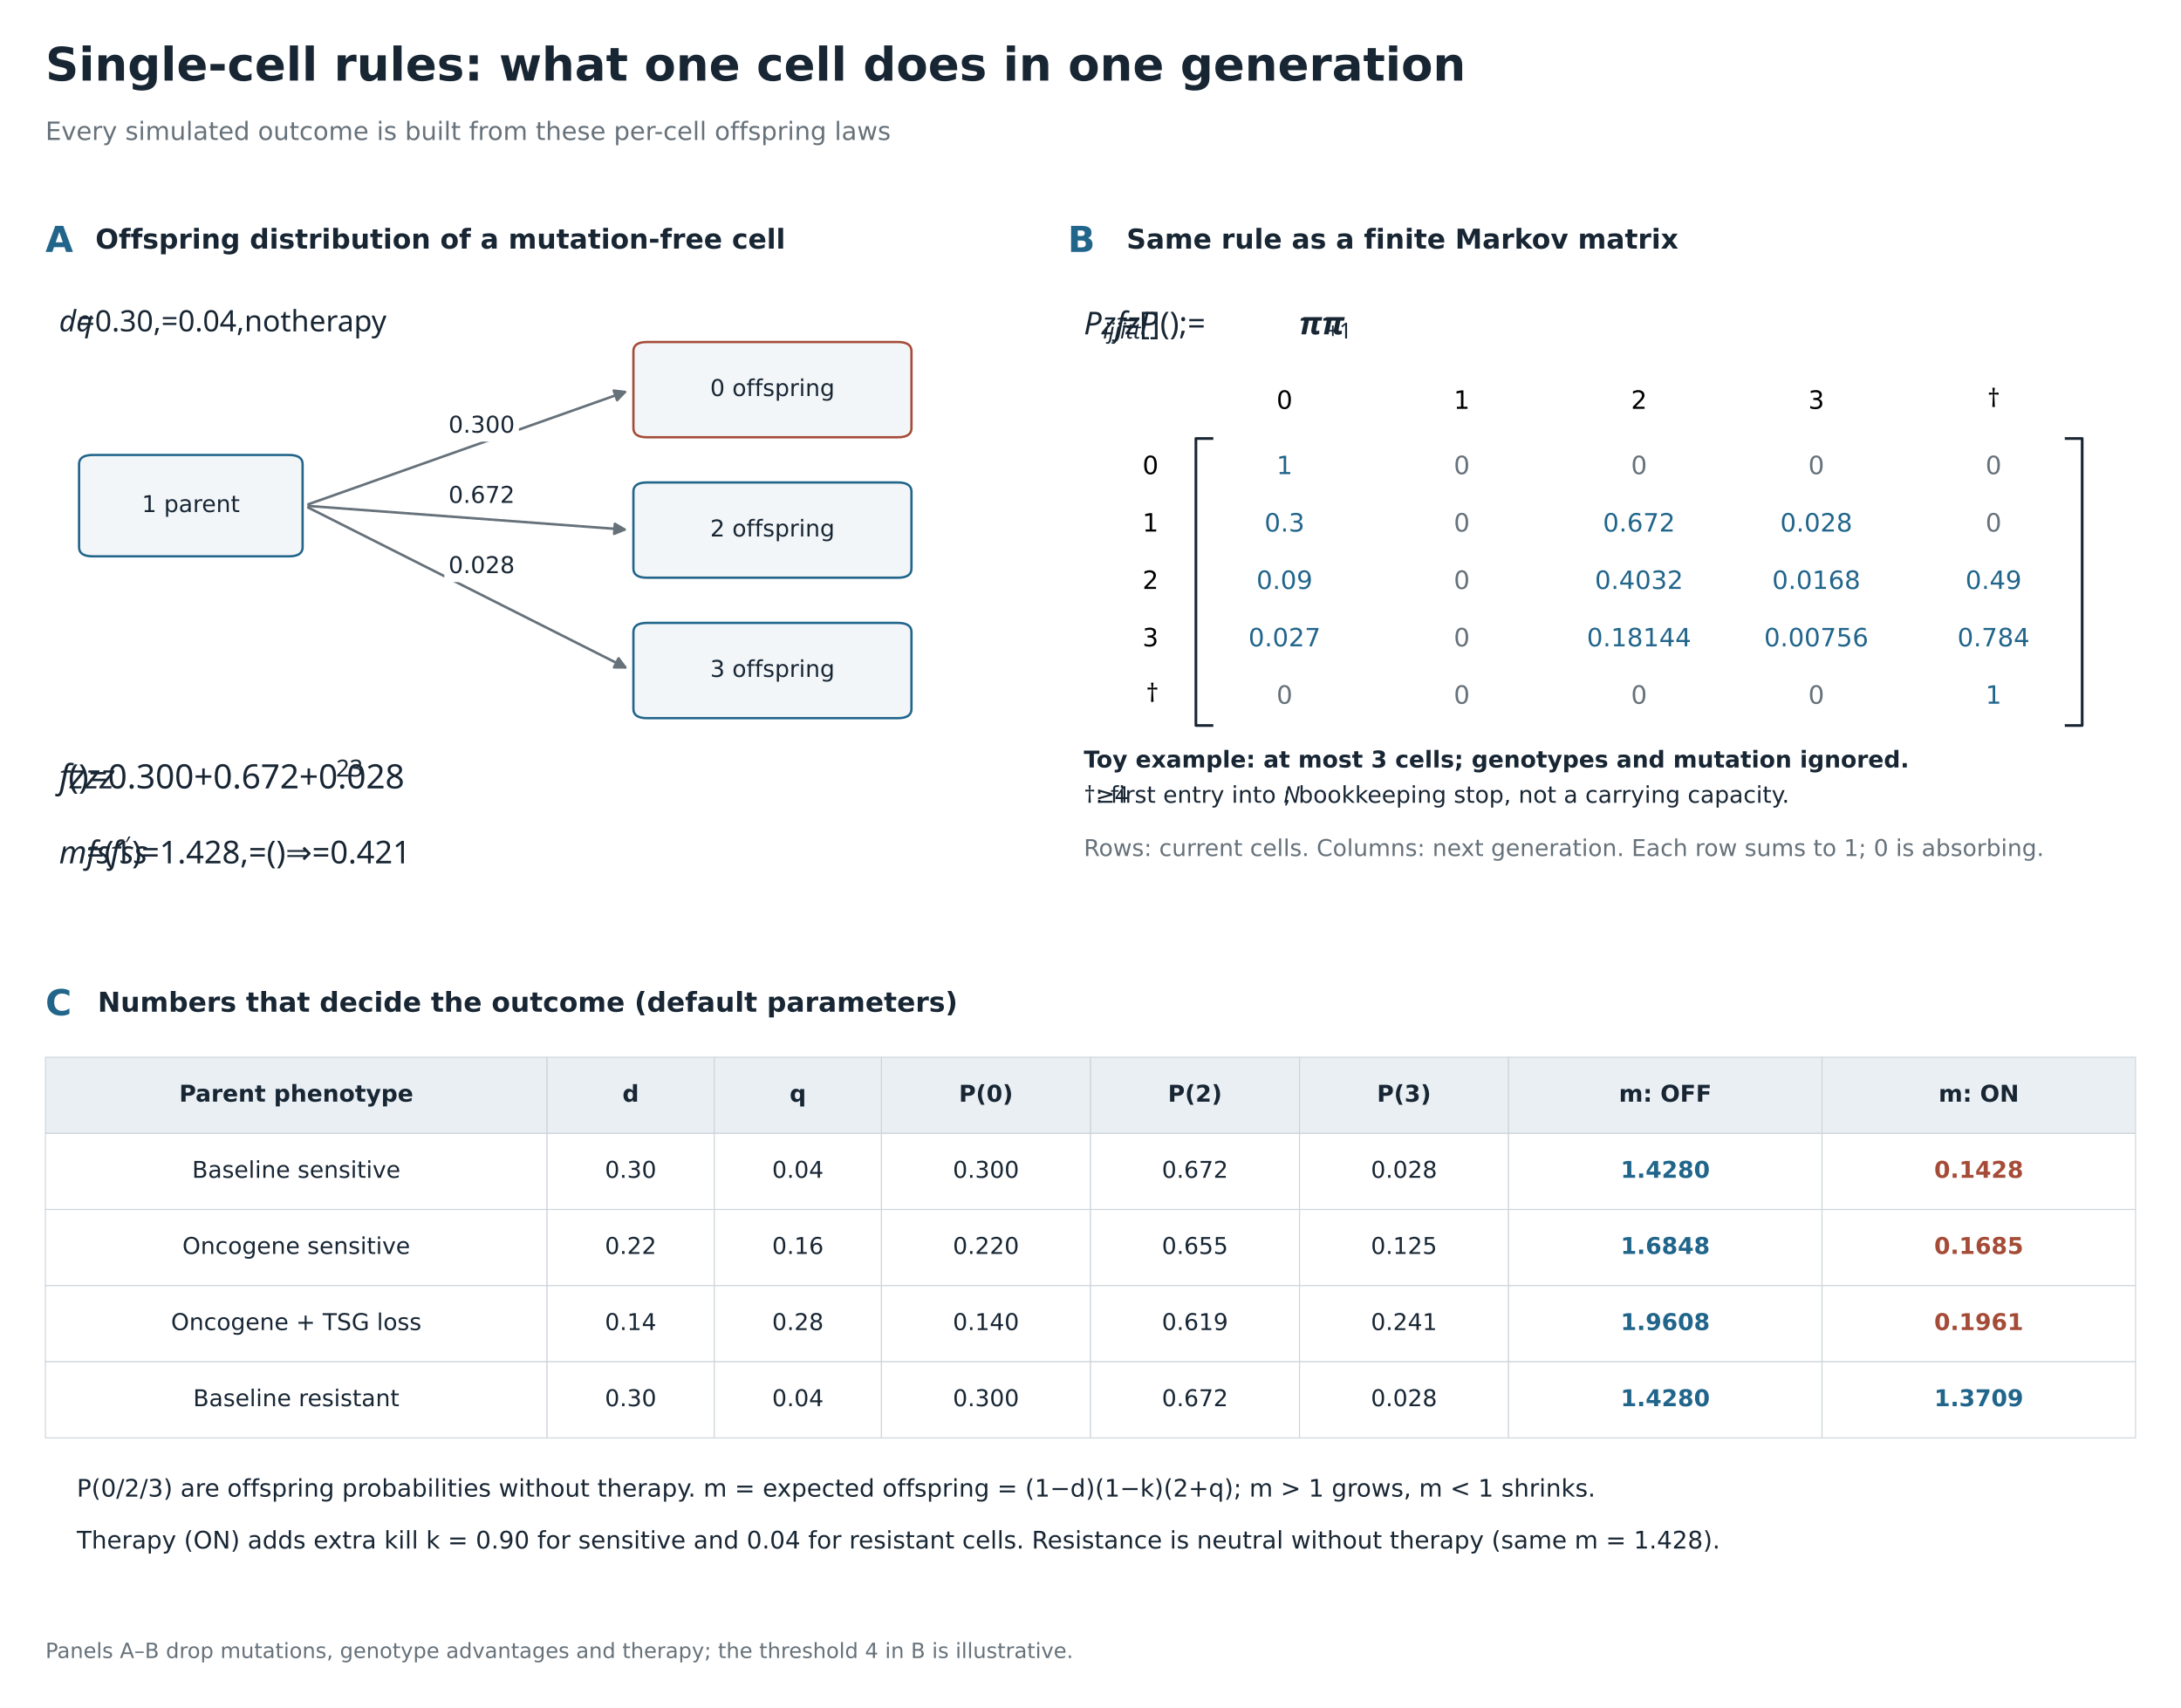
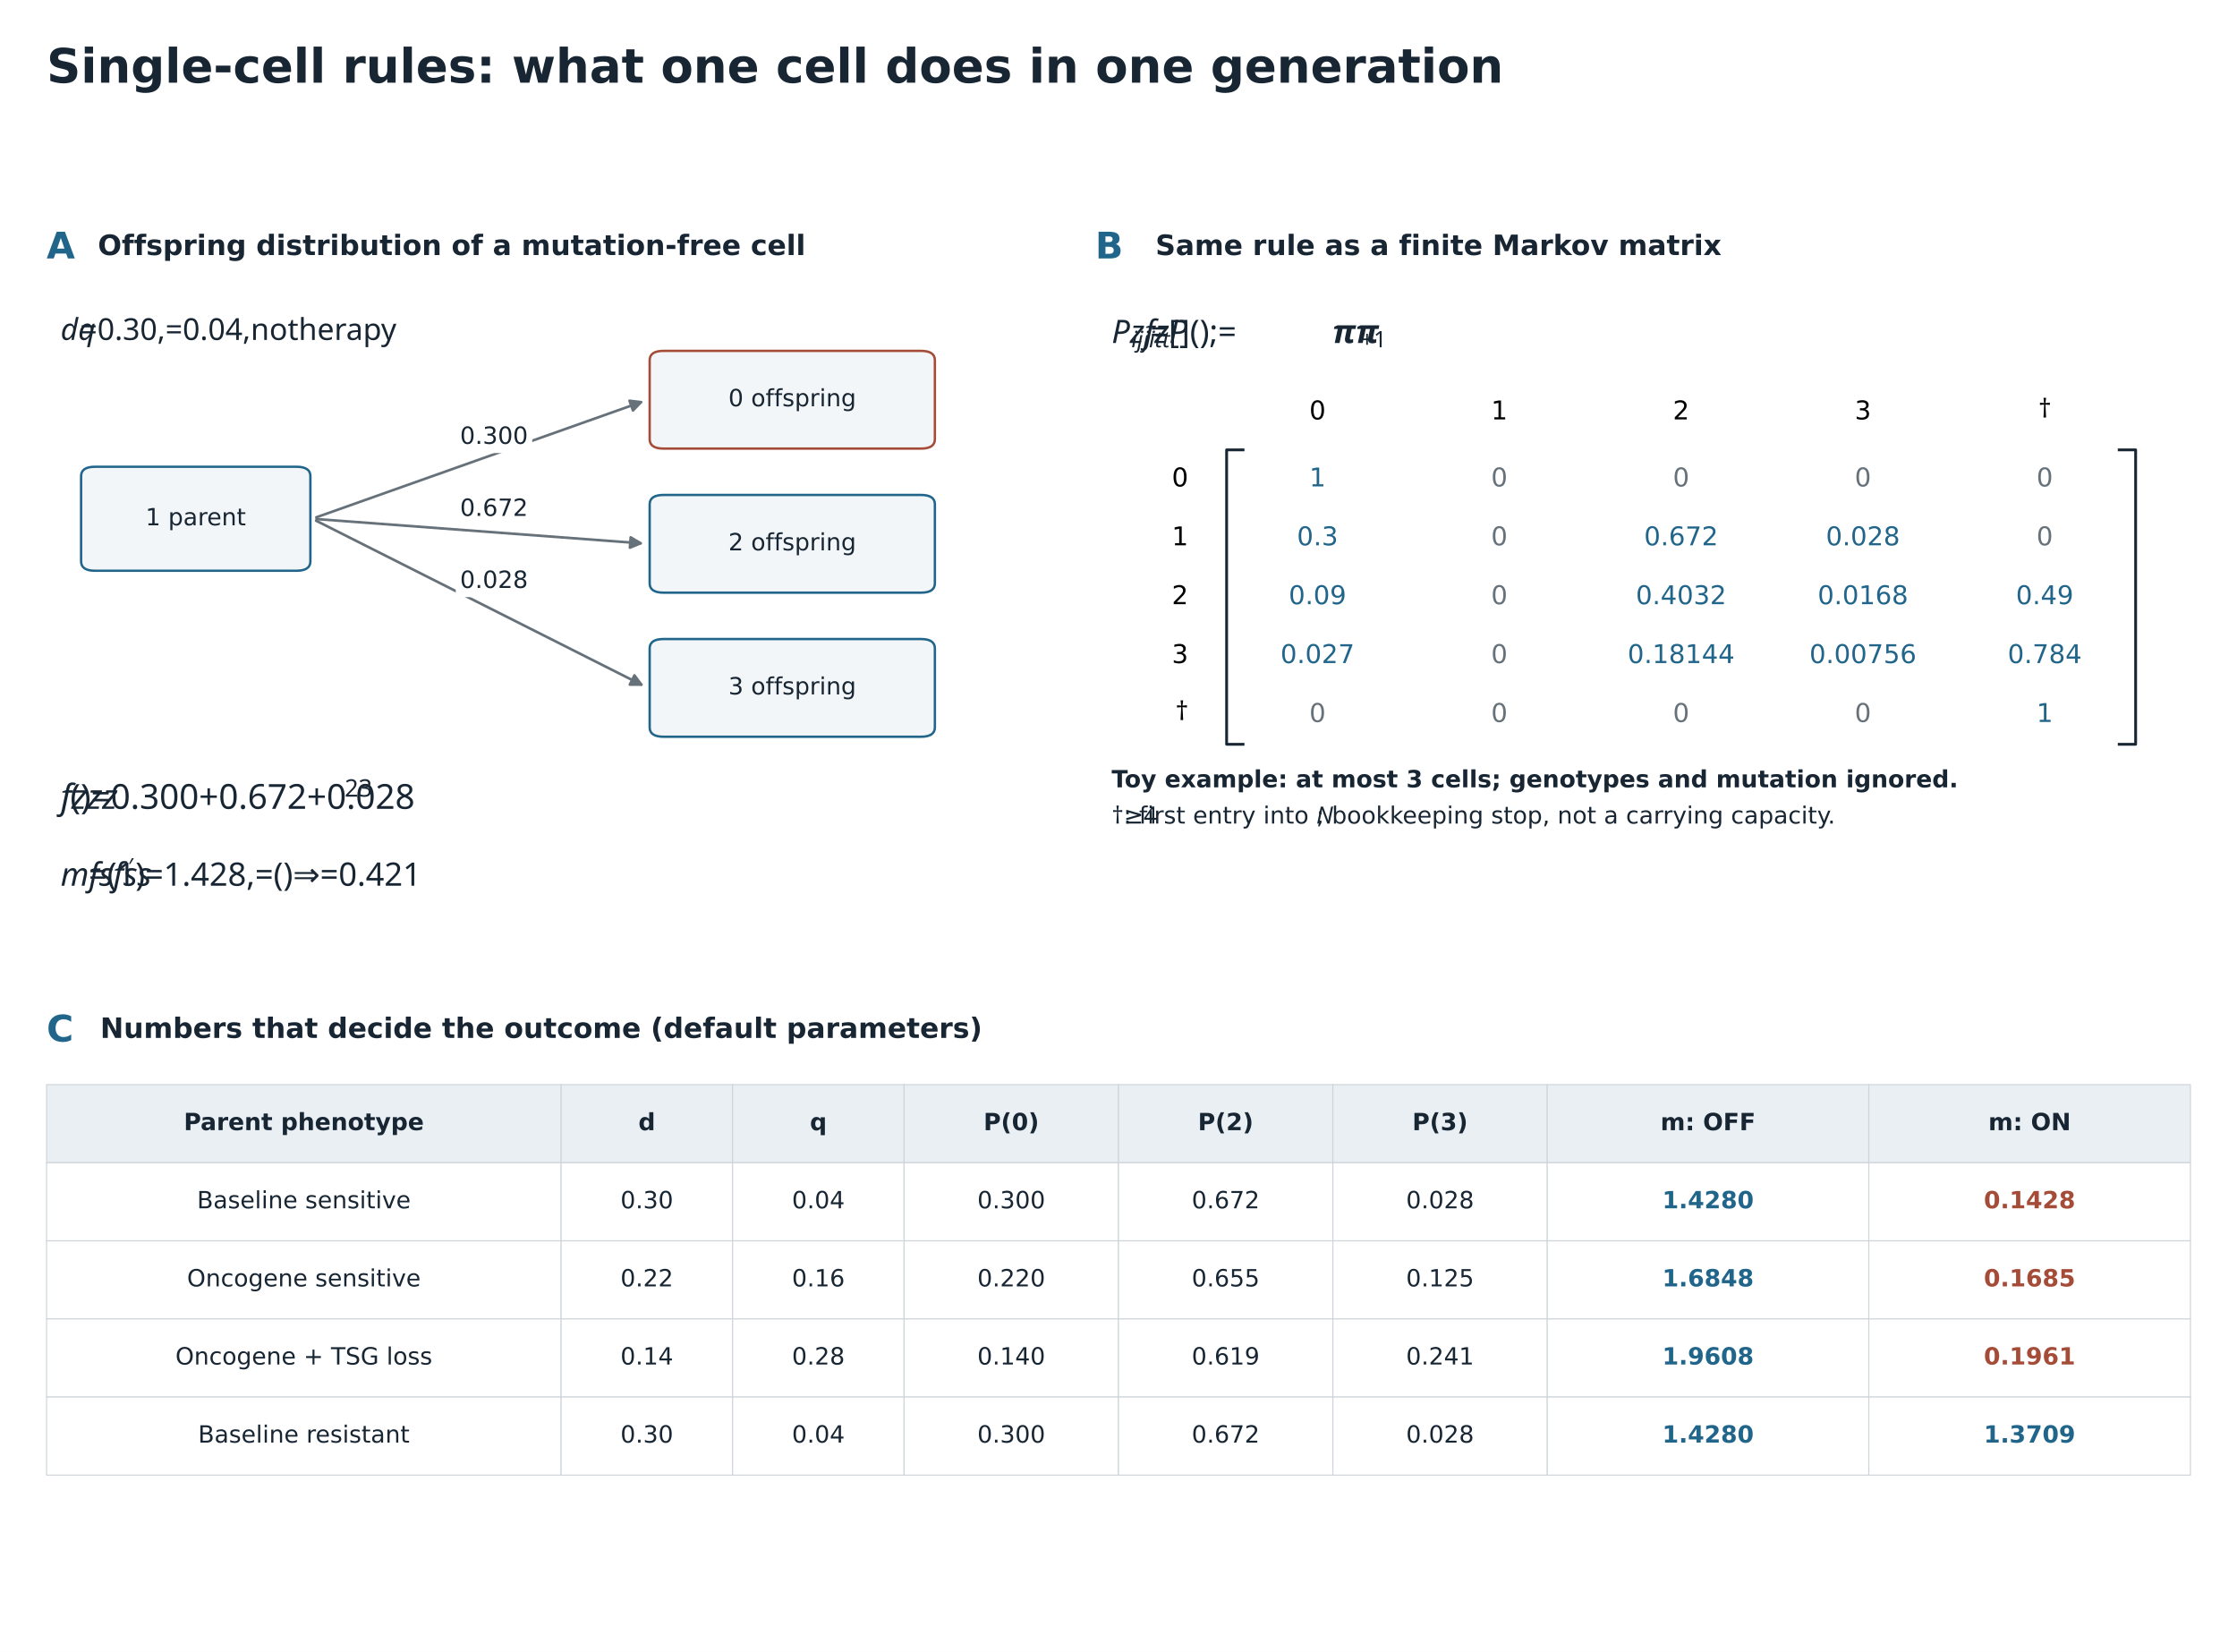
- <svg xmlns="http://www.w3.org/2000/svg" width="1036.8pt" height="811.948pt" viewBox="0 0 1036.8 811.948" version="1.1">
+ <svg xmlns="http://www.w3.org/2000/svg" width="1036.8pt" height="765.517pt" viewBox="0 0 1036.8 765.517" version="1.1">
  <defs>
    <style type="text/css">*{stroke-linejoin: round; stroke-linecap: butt}</style>
  </defs>
  <g id="figure_1">
    <g id="patch_1">
-       <path d="M 0 811.948  L 1036.8 811.948  L 1036.8 0  L 0 0  z " style="fill: #ffffff" />
+       <path d="M 0 765.517  L 1036.8 765.517  L 1036.8 -0  L 0 -0  z " style="fill: #ffffff" />
    </g>
    <g id="axes_1">
      <g id="patch_2">
-         <path d="M 44.064 264.496  L 137.376 264.496  Q 143.856 264.496 143.856 260.141  L 143.856 220.66  Q 143.856 216.305 137.376 216.305  L 44.064 216.305  Q 37.584 216.305 37.584 220.66  L 37.584 260.141  Q 37.584 264.496 44.064 264.496  z " clip-path="url(#p5e7b7cca8e)" style="fill: #f3f6f8; stroke: #21658b; stroke-width: 1.1; stroke-linejoin: miter" />
+         <path d="M 44.064 264.496  L 137.376 264.496  Q 143.856 264.496 143.856 260.141  L 143.856 220.66  Q 143.856 216.305 137.376 216.305  L 44.064 216.305  Q 37.584 216.305 37.584 220.66  L 37.584 260.141  Q 37.584 264.496 44.064 264.496  z " clip-path="url(#p8815eeedca)" style="fill: #f3f6f8; stroke: #21658b; stroke-width: 1.1; stroke-linejoin: miter" />
      </g>
      <g id="patch_3">
-         <path d="M 307.584 207.886  L 426.816 207.886  Q 433.296 207.886 433.296 203.532  L 433.296 166.953  Q 433.296 162.599 426.816 162.599  L 307.584 162.599  Q 301.104 162.599 301.104 166.953  L 301.104 203.532  Q 301.104 207.886 307.584 207.886  z " clip-path="url(#p5e7b7cca8e)" style="fill: #f3f6f8; stroke: #a54c38; stroke-width: 1.1; stroke-linejoin: miter" />
+         <path d="M 307.584 207.886  L 426.816 207.886  Q 433.296 207.886 433.296 203.532  L 433.296 166.953  Q 433.296 162.599 426.816 162.599  L 307.584 162.599  Q 301.104 162.599 301.104 166.953  L 301.104 203.532  Q 301.104 207.886 307.584 207.886  z " clip-path="url(#p8815eeedca)" style="fill: #f3f6f8; stroke: #a54c38; stroke-width: 1.1; stroke-linejoin: miter" />
      </g>
      <g id="patch_4">
-         <path d="M 146.607 239.731  Q 222.479 212.822 297.086 186.361  " clip-path="url(#p5e7b7cca8e)" style="fill: none; stroke: #66717a; stroke-width: 1.2; stroke-linecap: round" />
-         <path d="M 291.76 185.704  L 297.086 186.361  L 293.364 190.228  z " clip-path="url(#p5e7b7cca8e)" style="fill: #66717a; stroke: #66717a; stroke-width: 1.2; stroke-linecap: round" />
+         <path d="M 146.607 239.731  Q 222.479 212.822 297.086 186.361  " clip-path="url(#p8815eeedca)" style="fill: none; stroke: #66717a; stroke-width: 1.2; stroke-linecap: round" />
+         <path d="M 291.76 185.704  L 297.086 186.361  L 293.364 190.228  z " clip-path="url(#p8815eeedca)" style="fill: #66717a; stroke: #66717a; stroke-width: 1.2; stroke-linecap: round" />
      </g>
      <g id="patch_5">
-         <path d="M 307.584 274.656  L 426.816 274.656  Q 433.296 274.656 433.296 270.302  L 433.296 233.723  Q 433.296 229.369 426.816 229.369  L 307.584 229.369  Q 301.104 229.369 301.104 233.723  L 301.104 270.302  Q 301.104 274.656 307.584 274.656  z " clip-path="url(#p5e7b7cca8e)" style="fill: #f3f6f8; stroke: #21658b; stroke-width: 1.1; stroke-linejoin: miter" />
+         <path d="M 307.584 274.656  L 426.816 274.656  Q 433.296 274.656 433.296 270.302  L 433.296 233.723  Q 433.296 229.369 426.816 229.369  L 307.584 229.369  Q 301.104 229.369 301.104 233.723  L 301.104 270.302  Q 301.104 274.656 307.584 274.656  z " clip-path="url(#p8815eeedca)" style="fill: #f3f6f8; stroke: #21658b; stroke-width: 1.1; stroke-linejoin: miter" />
      </g>
      <g id="patch_6">
-         <path d="M 146.718 240.55  Q 222.483 246.207 296.911 251.764  " clip-path="url(#p5e7b7cca8e)" style="fill: none; stroke: #66717a; stroke-width: 1.2; stroke-linecap: round" />
-         <path d="M 292.303 249.013  L 296.911 251.764  L 291.946 253.8  z " clip-path="url(#p5e7b7cca8e)" style="fill: #66717a; stroke: #66717a; stroke-width: 1.2; stroke-linecap: round" />
+         <path d="M 146.718 240.55  Q 222.483 246.207 296.911 251.764  " clip-path="url(#p8815eeedca)" style="fill: none; stroke: #66717a; stroke-width: 1.2; stroke-linecap: round" />
+         <path d="M 292.303 249.013  L 296.911 251.764  L 291.946 253.8  z " clip-path="url(#p8815eeedca)" style="fill: #66717a; stroke: #66717a; stroke-width: 1.2; stroke-linecap: round" />
      </g>
      <g id="patch_7">
-         <path d="M 307.584 341.426  L 426.816 341.426  Q 433.296 341.426 433.296 337.072  L 433.296 300.493  Q 433.296 296.139 426.816 296.139  L 307.584 296.139  Q 301.104 296.139 301.104 300.493  L 301.104 337.072  Q 301.104 341.426 307.584 341.426  z " clip-path="url(#p5e7b7cca8e)" style="fill: #f3f6f8; stroke: #21658b; stroke-width: 1.1; stroke-linejoin: miter" />
+         <path d="M 307.584 341.426  L 426.816 341.426  Q 433.296 341.426 433.296 337.072  L 433.296 300.493  Q 433.296 296.139 426.816 296.139  L 307.584 296.139  Q 301.104 296.139 301.104 300.493  L 301.104 337.072  Q 301.104 341.426 307.584 341.426  z " clip-path="url(#p8815eeedca)" style="fill: #f3f6f8; stroke: #21658b; stroke-width: 1.1; stroke-linejoin: miter" />
      </g>
      <g id="patch_8">
-         <path d="M 146.507 241.301  Q 222.481 279.592 297.257 317.279  " clip-path="url(#p5e7b7cca8e)" style="fill: none; stroke: #66717a; stroke-width: 1.2; stroke-linecap: round" />
-         <path d="M 294.051 312.975  L 297.257 317.279  L 291.89 317.262  z " clip-path="url(#p5e7b7cca8e)" style="fill: #66717a; stroke: #66717a; stroke-width: 1.2; stroke-linecap: round" />
+         <path d="M 146.507 241.301  Q 222.481 279.592 297.257 317.279  " clip-path="url(#p8815eeedca)" style="fill: none; stroke: #66717a; stroke-width: 1.2; stroke-linecap: round" />
+         <path d="M 294.051 312.975  L 297.257 317.279  L 291.89 317.262  z " clip-path="url(#p8815eeedca)" style="fill: #66717a; stroke: #66717a; stroke-width: 1.2; stroke-linecap: round" />
      </g>
      <g id="text_1">
        <text style="fill: #21658b; font: 700 17px 'DejaVu Sans'; text-anchor: start" x="21.6" y="119.778" transform="rotate(-0 21.6 119.7779)">A</text>
      </g>
      <g id="text_2">
        <text style="fill: #182634; font: 700 13px 'DejaVu Sans'; text-anchor: start" x="45.36" y="118.19" transform="rotate(-0 45.36 118.1901)">Offspring distribution of a mutation-free cell</text>
      </g>
      <g id="text_3">
        <g style="fill: #182634" transform="translate(28.08 157.9725)">
          <text>
            <tspan style="font: italic 14px 'STIXGeneral'" x="0 60.763" y="-0.438">dq</tspan>
            <tspan style="font: 14px 'STIXGeneral'" x="9.022 20.633 27.633 31.133 38.133 45.133 69.784 81.396 88.396 91.896 98.896 105.896 121.526 128.526 138.895 142.787 149.787 156.003 160.665 166.881 173.881" y="-0.438">=0.30,=0.04,notherapy</tspan>
          </text>
        </g>
      </g>
      <g id="text_4">
        <text style="fill: #182634; font: 11px 'DejaVu Sans'; text-anchor: middle" x="90.72" y="243.436" transform="rotate(-0 90.72 243.4357)">1 parent</text>
      </g>
      <g id="text_5">
        <text style="fill: #182634; font: 11px 'DejaVu Sans'; text-anchor: middle" x="367.2" y="188.278" transform="rotate(-0 367.2 188.278)">0 offspring</text>
      </g>
      <g id="text_6">
        <g id="patch_9">
          <path d="M 211.235 209.964  L 246.685 209.964  L 246.685 195.358  L 211.235 195.358  z " style="fill: #ffffff" />
        </g>
        <text style="fill: #182634; font: 11px 'DejaVu Sans'; text-anchor: middle" x="228.96" y="205.696" transform="rotate(-0 228.96 205.6962)">0.300</text>
      </g>
      <g id="text_7">
        <text style="fill: #182634; font: 11px 'DejaVu Sans'; text-anchor: middle" x="367.2" y="255.048" transform="rotate(-0 367.2 255.0479)">2 offspring</text>
      </g>
      <g id="text_8">
        <g id="patch_10">
          <path d="M 211.235 243.349  L 246.685 243.349  L 246.685 228.743  L 211.235 228.743  z " style="fill: #ffffff" />
        </g>
        <text style="fill: #182634; font: 11px 'DejaVu Sans'; text-anchor: middle" x="228.96" y="239.081" transform="rotate(-0 228.96 239.0812)">0.672</text>
      </g>
      <g id="text_9">
        <text style="fill: #182634; font: 11px 'DejaVu Sans'; text-anchor: middle" x="367.2" y="321.818" transform="rotate(-0 367.2 321.8178)">3 offspring</text>
      </g>
      <g id="text_10">
        <g id="patch_11">
          <path d="M 211.235 276.734  L 246.685 276.734  L 246.685 262.128  L 211.235 262.128  z " style="fill: #ffffff" />
        </g>
        <text style="fill: #182634; font: 11px 'DejaVu Sans'; text-anchor: middle" x="228.96" y="272.466" transform="rotate(-0 228.96 272.4661)">0.028</text>
      </g>
      <g id="text_11">
        <g style="fill: #182634" transform="translate(28.08 375.6081)">
          <text>
            <tspan style="font: italic 16px 'STIXGeneral'" x="0 9.776 124.49 189.543" y="-0.781">fzzz</tspan>
            <tspan style="font: 16px 'STIXGeneral'" x="4.448 16 23.638 36.909 44.909 48.909 56.909 64.909 75.219 88.49 96.49 100.49 108.49 116.49 140.273 153.543 161.543 165.543 173.543 181.543" y="-0.781">()=0.300+0.672+0.028</tspan>
            <tspan style="font: 11.2px 'STIXGeneral'" x="131.656 196.71" y="-6.431">23</tspan>
          </text>
        </g>
      </g>
      <g id="text_12">
        <g style="fill: #182634" transform="translate(28.08 411.0661)">
          <text>
            <tspan style="font: italic 15px 'STIXGeneral'" x="0 25.437 128.399 148.841 158.006 187.058" y="-0.592">mfsfss</tspan>
            <tspan style="font: 15px 'STIXGeneral'" x="12.996 34.976 39.971 47.471 54.632 67.073 74.573 78.323 85.823 93.323 100.823 136.4 153.011 163.841 171.002 195.059 207.5 214.999 218.749 226.249 233.749" y="-0.592">=(1)=1.428,=()⇒=0.421</tspan>
            <tspan style="font: 10.5px 'STIXGeneral'" x="31.28" y="-5.88">′</tspan>
          </text>
        </g>
      </g>
    </g>
    <g id="axes_2">
      <g id="line2d_1">
-         <path d="M 576.126 208.467  L 568.512 208.467  L 568.512 344.91  L 576.126 344.91  " clip-path="url(#p9089049209)" style="fill: none; stroke: #182634; stroke-width: 1.3; stroke-linecap: square" />
+         <path d="M 576.126 208.467  L 568.512 208.467  L 568.512 344.91  L 576.126 344.91  " clip-path="url(#pb9efbd5565)" style="fill: none; stroke: #182634; stroke-width: 1.3; stroke-linecap: square" />
      </g>
      <g id="line2d_2">
-         <path d="M 982.206 208.467  L 989.82 208.467  L 989.82 344.91  L 982.206 344.91  " clip-path="url(#p9089049209)" style="fill: none; stroke: #182634; stroke-width: 1.3; stroke-linecap: square" />
+         <path d="M 982.206 208.467  L 989.82 208.467  L 989.82 344.91  L 982.206 344.91  " clip-path="url(#pb9efbd5565)" style="fill: none; stroke: #182634; stroke-width: 1.3; stroke-linecap: square" />
      </g>
      <g id="text_13">
        <text style="fill: #21658b; font: 700 17px 'DejaVu Sans'; text-anchor: start" x="507.6" y="119.778" transform="rotate(-0 507.6 119.7779)">B</text>
      </g>
      <g id="text_14">
        <text style="fill: #182634; font: 700 13px 'DejaVu Sans'; text-anchor: start" x="535.518" y="118.19" transform="rotate(-0 535.518 118.1901)">Same rule as a finite Markov matrix</text>
      </g>
      <g id="text_15">
        <g style="fill: #182634" transform="translate(515.214 159.8031)">
          <text>
            <tspan style="font: italic 15px 'STIXGeneral'" x="0 35.266 50.562 59.727 156.808" y="-0.844">PzfzP</tspan>
            <tspan style="font: italic 10.5px 'STIXGeneral'" x="9.165 12.084 41.987 70.788 110.965 153.228" y="1.139 1.139 -6.131 -6.131 1.139 1.139">ijjitt</tspan>
            <tspan style="font: 15px 'STIXGeneral'" x="17.83 30.271 45.567 54.732 65.562 74.368 132.186" y="-0.844">=[]();=</tspan>
            <tspan style="font: italic 700 15px 'STIXGeneral'" x="102.364 144.627" y="-0.844">ππ</tspan>
            <tspan style="font: 10.5px 'STIXGeneral'" x="115.4 124.109" y="1.139">+1</tspan>
          </text>
        </g>
      </g>
      <g id="text_16">
        <text style="fill: #21658b; font: 12px 'DejaVu Sans'; text-anchor: middle" x="610.643" y="225.423" transform="rotate(-0 610.6428 225.4225)">1</text>
      </g>
      <g id="text_17">
        <text style="fill: #66717a; font: 12px 'DejaVu Sans'; text-anchor: middle" x="694.904" y="225.423" transform="rotate(-0 694.9044 225.4225)">0</text>
      </g>
      <g id="text_18">
        <text style="fill: #66717a; font: 12px 'DejaVu Sans'; text-anchor: middle" x="779.166" y="225.423" transform="rotate(-0 779.166 225.4225)">0</text>
      </g>
      <g id="text_19">
        <text style="fill: #66717a; font: 12px 'DejaVu Sans'; text-anchor: middle" x="863.428" y="225.423" transform="rotate(-0 863.4276 225.4225)">0</text>
      </g>
      <g id="text_20">
        <text style="fill: #66717a; font: 12px 'DejaVu Sans'; text-anchor: middle" x="947.689" y="225.423" transform="rotate(-0 947.6892 225.4225)">0</text>
      </g>
      <g id="text_21">
        <text style="fill: #21658b; font: 12px 'DejaVu Sans'; text-anchor: middle" x="610.643" y="252.711" transform="rotate(-0 610.6428 252.7111)">0.3</text>
      </g>
      <g id="text_22">
        <text style="fill: #66717a; font: 12px 'DejaVu Sans'; text-anchor: middle" x="694.904" y="252.711" transform="rotate(-0 694.9044 252.7111)">0</text>
      </g>
      <g id="text_23">
        <text style="fill: #21658b; font: 12px 'DejaVu Sans'; text-anchor: middle" x="779.166" y="252.711" transform="rotate(-0 779.166 252.7111)">0.672</text>
      </g>
      <g id="text_24">
        <text style="fill: #21658b; font: 12px 'DejaVu Sans'; text-anchor: middle" x="863.428" y="252.711" transform="rotate(-0 863.4276 252.7111)">0.028</text>
      </g>
      <g id="text_25">
        <text style="fill: #66717a; font: 12px 'DejaVu Sans'; text-anchor: middle" x="947.689" y="252.711" transform="rotate(-0 947.6892 252.7111)">0</text>
      </g>
      <g id="text_26">
        <text style="fill: #21658b; font: 12px 'DejaVu Sans'; text-anchor: middle" x="610.643" y="280" transform="rotate(-0 610.6428 279.9997)">0.09</text>
      </g>
      <g id="text_27">
        <text style="fill: #66717a; font: 12px 'DejaVu Sans'; text-anchor: middle" x="694.904" y="280" transform="rotate(-0 694.9044 279.9997)">0</text>
      </g>
      <g id="text_28">
        <text style="fill: #21658b; font: 12px 'DejaVu Sans'; text-anchor: middle" x="779.166" y="280" transform="rotate(-0 779.166 279.9997)">0.4032</text>
      </g>
      <g id="text_29">
        <text style="fill: #21658b; font: 12px 'DejaVu Sans'; text-anchor: middle" x="863.428" y="280" transform="rotate(-0 863.4276 279.9997)">0.0168</text>
      </g>
      <g id="text_30">
        <text style="fill: #21658b; font: 12px 'DejaVu Sans'; text-anchor: middle" x="947.689" y="280" transform="rotate(-0 947.6892 279.9997)">0.49</text>
      </g>
      <g id="text_31">
        <text style="fill: #21658b; font: 12px 'DejaVu Sans'; text-anchor: middle" x="610.643" y="307.288" transform="rotate(-0 610.6428 307.2882)">0.027</text>
      </g>
      <g id="text_32">
        <text style="fill: #66717a; font: 12px 'DejaVu Sans'; text-anchor: middle" x="694.904" y="307.288" transform="rotate(-0 694.9044 307.2882)">0</text>
      </g>
      <g id="text_33">
        <text style="fill: #21658b; font: 12px 'DejaVu Sans'; text-anchor: middle" x="779.166" y="307.288" transform="rotate(-0 779.166 307.2882)">0.18144</text>
      </g>
      <g id="text_34">
        <text style="fill: #21658b; font: 12px 'DejaVu Sans'; text-anchor: middle" x="863.428" y="307.288" transform="rotate(-0 863.4276 307.2882)">0.00756</text>
      </g>
      <g id="text_35">
        <text style="fill: #21658b; font: 12px 'DejaVu Sans'; text-anchor: middle" x="947.689" y="307.288" transform="rotate(-0 947.6892 307.2882)">0.784</text>
      </g>
      <g id="text_36">
        <text style="fill: #66717a; font: 12px 'DejaVu Sans'; text-anchor: middle" x="610.643" y="334.577" transform="rotate(-0 610.6428 334.5768)">0</text>
      </g>
      <g id="text_37">
        <text style="fill: #66717a; font: 12px 'DejaVu Sans'; text-anchor: middle" x="694.904" y="334.577" transform="rotate(-0 694.9044 334.5768)">0</text>
      </g>
      <g id="text_38">
        <text style="fill: #66717a; font: 12px 'DejaVu Sans'; text-anchor: middle" x="779.166" y="334.577" transform="rotate(-0 779.166 334.5768)">0</text>
      </g>
      <g id="text_39">
        <text style="fill: #66717a; font: 12px 'DejaVu Sans'; text-anchor: middle" x="863.428" y="334.577" transform="rotate(-0 863.4276 334.5768)">0</text>
      </g>
      <g id="text_40">
        <text style="fill: #21658b; font: 12px 'DejaVu Sans'; text-anchor: middle" x="947.689" y="334.577" transform="rotate(-0 947.6892 334.5768)">1</text>
      </g>
      <g id="text_41">
        <text style="font: 12px 'DejaVu Sans'; text-anchor: end" x="550.746" y="225.423" transform="rotate(-0 550.746 225.4225)">0</text>
      </g>
      <g id="text_42">
        <text style="font: 12px 'DejaVu Sans'; text-anchor: end" x="550.746" y="252.711" transform="rotate(-0 550.746 252.7111)">1</text>
      </g>
      <g id="text_43">
        <text style="font: 12px 'DejaVu Sans'; text-anchor: end" x="550.746" y="280" transform="rotate(-0 550.746 279.9997)">2</text>
      </g>
      <g id="text_44">
        <text style="font: 12px 'DejaVu Sans'; text-anchor: end" x="550.746" y="307.288" transform="rotate(-0 550.746 307.2882)">3</text>
      </g>
      <g id="text_45">
        <g transform="translate(544.746 334.5768)">
          <text>
            <tspan style="font: 12px 'STIXGeneral'" x="0" y="-0.891">†</tspan>
          </text>
        </g>
      </g>
      <g id="text_46">
        <text style="font: 12px 'DejaVu Sans'; text-anchor: middle" x="610.643" y="194.359" transform="rotate(-0 610.6428 194.3592)">0</text>
      </g>
      <g id="text_47">
        <text style="font: 12px 'DejaVu Sans'; text-anchor: middle" x="694.904" y="194.359" transform="rotate(-0 694.9044 194.3592)">1</text>
      </g>
      <g id="text_48">
        <text style="font: 12px 'DejaVu Sans'; text-anchor: middle" x="779.166" y="194.359" transform="rotate(-0 779.166 194.3592)">2</text>
      </g>
      <g id="text_49">
        <text style="font: 12px 'DejaVu Sans'; text-anchor: middle" x="863.428" y="194.359" transform="rotate(-0 863.4276 194.3592)">3</text>
      </g>
      <g id="text_50">
        <g transform="translate(944.6892 194.3592)">
          <text>
            <tspan style="font: 12px 'STIXGeneral'" x="0" y="-0.891">†</tspan>
          </text>
        </g>
      </g>
      <g id="text_51">
        <g style="fill: #182634" transform="translate(515.214 382.3002)">
          <text>
            <tspan style="font: 11px 'STIXGeneral'" x="0 103.768 112.892" y="-0.641">†≥4</tspan>
            <tspan style="font: 11px 'DejaVu Sans'" x="5.5 9.206 12.703 16.575 19.631 24.154 29.885 34.198 37.694 44.462 51.434 55.747 60.269 66.779 70.275 73.332 80.303 84.616 91.346 118.392 122.098 125.594 132.577 139.307 146.037 152.407 158.777 165.544 172.312 179.294 182.351 189.322 196.305 199.801 205.532 209.845 216.575 223.558 227.054 230.551 237.522 244.252 248.565 252.062 258.803 262.299 268.347 275.088 279.61 284.133 290.643 293.699 300.67 307.653 311.149 317.197 323.938 330.92 337.661 343.709 346.765 351.078 357.588" y="-0.641">: first entry into ; bookkeeping stop, not a carrying capacity.</tspan>
            <tspan style="font: italic 11px 'STIXGeneral'" x="94.843" y="-0.641">N</tspan>
          </text>
        </g>
      </g>
      <g id="text_52">
        <text style="fill: #182634; font: 700 11px 'DejaVu Sans'; text-anchor: start" x="515.214" y="364.88" transform="rotate(-0 515.214 364.8803)">Toy example: at most 3 cells; genotypes and mutation ignored.</text>
      </g>
-       <g id="text_53">
-         <text style="fill: #66717a; font: 11px 'DejaVu Sans'; text-anchor: start" x="515.214" y="406.974" transform="rotate(-0 515.214 406.9744)">Rows: current cells. Columns: next generation. Each row sums to 1; 0 is absorbing.</text>
-       </g>
    </g>
    <g id="axes_3">
      <g id="table_1">
        <g id="patch_12">
          <path d="M 21.6 538.833  L 260.064 538.833  L 260.064 502.642  L 21.6 502.642  z " style="fill: #e9eff3; stroke: #ced5da; stroke-width: 0.5; stroke-linejoin: miter" />
        </g>
-         <g id="text_54">
+         <g id="text_53">
          <text style="fill: #182634; font: 700 11px 'DejaVu Sans'; text-anchor: middle" x="140.832" y="523.73" transform="rotate(-0 140.832 523.7296)">Parent phenotype</text>
        </g>
        <g id="patch_13">
          <path d="M 260.064 538.833  L 339.552 538.833  L 339.552 502.642  L 260.064 502.642  z " style="fill: #e9eff3; stroke: #ced5da; stroke-width: 0.5; stroke-linejoin: miter" />
        </g>
-         <g id="text_55">
+         <g id="text_54">
          <text style="fill: #182634; font: 700 11px 'DejaVu Sans'; text-anchor: middle" x="299.808" y="523.773" transform="rotate(-0 299.808 523.7726)">d</text>
        </g>
        <g id="patch_14">
          <path d="M 339.552 538.833  L 419.04 538.833  L 419.04 502.642  L 339.552 502.642  z " style="fill: #e9eff3; stroke: #ced5da; stroke-width: 0.5; stroke-linejoin: miter" />
        </g>
-         <g id="text_56">
+         <g id="text_55">
          <text style="fill: #182634; font: 700 11px 'DejaVu Sans'; text-anchor: middle" x="379.296" y="523.773" transform="rotate(-0 379.296 523.7726)">q</text>
        </g>
        <g id="patch_15">
          <path d="M 419.04 538.833  L 518.4 538.833  L 518.4 502.642  L 419.04 502.642  z " style="fill: #e9eff3; stroke: #ced5da; stroke-width: 0.5; stroke-linejoin: miter" />
        </g>
-         <g id="text_57">
+         <g id="text_56">
          <text style="fill: #182634; font: 700 11px 'DejaVu Sans'; text-anchor: middle" x="468.72" y="523.773" transform="rotate(-0 468.72 523.7726)">P(0)</text>
        </g>
        <g id="patch_16">
          <path d="M 518.4 538.833  L 617.76 538.833  L 617.76 502.642  L 518.4 502.642  z " style="fill: #e9eff3; stroke: #ced5da; stroke-width: 0.5; stroke-linejoin: miter" />
        </g>
-         <g id="text_58">
+         <g id="text_57">
          <text style="fill: #182634; font: 700 11px 'DejaVu Sans'; text-anchor: middle" x="568.08" y="523.773" transform="rotate(-0 568.08 523.7726)">P(2)</text>
        </g>
        <g id="patch_17">
          <path d="M 617.76 538.833  L 717.12 538.833  L 717.12 502.642  L 617.76 502.642  z " style="fill: #e9eff3; stroke: #ced5da; stroke-width: 0.5; stroke-linejoin: miter" />
        </g>
-         <g id="text_59">
+         <g id="text_58">
          <text style="fill: #182634; font: 700 11px 'DejaVu Sans'; text-anchor: middle" x="667.44" y="523.773" transform="rotate(-0 667.44 523.7726)">P(3)</text>
        </g>
        <g id="patch_18">
          <path d="M 717.12 538.833  L 866.16 538.833  L 866.16 502.642  L 717.12 502.642  z " style="fill: #e9eff3; stroke: #ced5da; stroke-width: 0.5; stroke-linejoin: miter" />
        </g>
-         <g id="text_60">
+         <g id="text_59">
          <text style="fill: #182634; font: 700 11px 'DejaVu Sans'; text-anchor: middle" x="791.64" y="523.773" transform="rotate(-0 791.64 523.7726)">m: OFF</text>
        </g>
        <g id="patch_19">
          <path d="M 866.16 538.833  L 1015.2 538.833  L 1015.2 502.642  L 866.16 502.642  z " style="fill: #e9eff3; stroke: #ced5da; stroke-width: 0.5; stroke-linejoin: miter" />
        </g>
-         <g id="text_61">
+         <g id="text_60">
          <text style="fill: #182634; font: 700 11px 'DejaVu Sans'; text-anchor: middle" x="940.68" y="523.773" transform="rotate(-0 940.68 523.7726)">m: ON</text>
        </g>
        <g id="patch_20">
          <path d="M 21.6 575.024  L 260.064 575.024  L 260.064 538.833  L 21.6 538.833  z " style="fill: #ffffff; stroke: #ced5da; stroke-width: 0.5; stroke-linejoin: miter" />
        </g>
-         <g id="text_62">
+         <g id="text_61">
          <text style="fill: #182634; font: 11px 'DejaVu Sans'; text-anchor: middle" x="140.832" y="559.964" transform="rotate(-0 140.832 559.9638)">Baseline sensitive</text>
        </g>
        <g id="patch_21">
          <path d="M 260.064 575.024  L 339.552 575.024  L 339.552 538.833  L 260.064 538.833  z " style="fill: #ffffff; stroke: #ced5da; stroke-width: 0.5; stroke-linejoin: miter" />
        </g>
-         <g id="text_63">
+         <g id="text_62">
          <text style="fill: #182634; font: 11px 'DejaVu Sans'; text-anchor: middle" x="299.808" y="559.964" transform="rotate(-0 299.808 559.9638)">0.30</text>
        </g>
        <g id="patch_22">
          <path d="M 339.552 575.024  L 419.04 575.024  L 419.04 538.833  L 339.552 538.833  z " style="fill: #ffffff; stroke: #ced5da; stroke-width: 0.5; stroke-linejoin: miter" />
        </g>
-         <g id="text_64">
+         <g id="text_63">
          <text style="fill: #182634; font: 11px 'DejaVu Sans'; text-anchor: middle" x="379.296" y="559.964" transform="rotate(-0 379.296 559.9638)">0.04</text>
        </g>
        <g id="patch_23">
          <path d="M 419.04 575.024  L 518.4 575.024  L 518.4 538.833  L 419.04 538.833  z " style="fill: #ffffff; stroke: #ced5da; stroke-width: 0.5; stroke-linejoin: miter" />
        </g>
-         <g id="text_65">
+         <g id="text_64">
          <text style="fill: #182634; font: 11px 'DejaVu Sans'; text-anchor: middle" x="468.72" y="559.964" transform="rotate(-0 468.72 559.9638)">0.300</text>
        </g>
        <g id="patch_24">
          <path d="M 518.4 575.024  L 617.76 575.024  L 617.76 538.833  L 518.4 538.833  z " style="fill: #ffffff; stroke: #ced5da; stroke-width: 0.5; stroke-linejoin: miter" />
        </g>
-         <g id="text_66">
+         <g id="text_65">
          <text style="fill: #182634; font: 11px 'DejaVu Sans'; text-anchor: middle" x="568.08" y="559.964" transform="rotate(-0 568.08 559.9638)">0.672</text>
        </g>
        <g id="patch_25">
          <path d="M 617.76 575.024  L 717.12 575.024  L 717.12 538.833  L 617.76 538.833  z " style="fill: #ffffff; stroke: #ced5da; stroke-width: 0.5; stroke-linejoin: miter" />
        </g>
-         <g id="text_67">
+         <g id="text_66">
          <text style="fill: #182634; font: 11px 'DejaVu Sans'; text-anchor: middle" x="667.44" y="559.964" transform="rotate(-0 667.44 559.9638)">0.028</text>
        </g>
        <g id="patch_26">
          <path d="M 717.12 575.024  L 866.16 575.024  L 866.16 538.833  L 717.12 538.833  z " style="fill: #ffffff; stroke: #ced5da; stroke-width: 0.5; stroke-linejoin: miter" />
        </g>
-         <g id="text_68">
+         <g id="text_67">
          <text style="fill: #21658b; font: 700 11px 'DejaVu Sans'; text-anchor: middle" x="791.64" y="559.964" transform="rotate(-0 791.64 559.9638)">1.4280</text>
        </g>
        <g id="patch_27">
          <path d="M 866.16 575.024  L 1015.2 575.024  L 1015.2 538.833  L 866.16 538.833  z " style="fill: #ffffff; stroke: #ced5da; stroke-width: 0.5; stroke-linejoin: miter" />
        </g>
-         <g id="text_69">
+         <g id="text_68">
          <text style="fill: #a54c38; font: 700 11px 'DejaVu Sans'; text-anchor: middle" x="940.68" y="559.964" transform="rotate(-0 940.68 559.9638)">0.1428</text>
        </g>
        <g id="patch_28">
          <path d="M 21.6 611.215  L 260.064 611.215  L 260.064 575.024  L 21.6 575.024  z " style="fill: #ffffff; stroke: #ced5da; stroke-width: 0.5; stroke-linejoin: miter" />
        </g>
-         <g id="text_70">
+         <g id="text_69">
          <text style="fill: #182634; font: 11px 'DejaVu Sans'; text-anchor: middle" x="140.832" y="596.155" transform="rotate(-0 140.832 596.1551)">Oncogene sensitive</text>
        </g>
        <g id="patch_29">
          <path d="M 260.064 611.215  L 339.552 611.215  L 339.552 575.024  L 260.064 575.024  z " style="fill: #ffffff; stroke: #ced5da; stroke-width: 0.5; stroke-linejoin: miter" />
        </g>
-         <g id="text_71">
+         <g id="text_70">
          <text style="fill: #182634; font: 11px 'DejaVu Sans'; text-anchor: middle" x="299.808" y="596.155" transform="rotate(-0 299.808 596.1551)">0.22</text>
        </g>
        <g id="patch_30">
          <path d="M 339.552 611.215  L 419.04 611.215  L 419.04 575.024  L 339.552 575.024  z " style="fill: #ffffff; stroke: #ced5da; stroke-width: 0.5; stroke-linejoin: miter" />
        </g>
-         <g id="text_72">
+         <g id="text_71">
          <text style="fill: #182634; font: 11px 'DejaVu Sans'; text-anchor: middle" x="379.296" y="596.155" transform="rotate(-0 379.296 596.1551)">0.16</text>
        </g>
        <g id="patch_31">
          <path d="M 419.04 611.215  L 518.4 611.215  L 518.4 575.024  L 419.04 575.024  z " style="fill: #ffffff; stroke: #ced5da; stroke-width: 0.5; stroke-linejoin: miter" />
        </g>
-         <g id="text_73">
+         <g id="text_72">
          <text style="fill: #182634; font: 11px 'DejaVu Sans'; text-anchor: middle" x="468.72" y="596.155" transform="rotate(-0 468.72 596.1551)">0.220</text>
        </g>
        <g id="patch_32">
          <path d="M 518.4 611.215  L 617.76 611.215  L 617.76 575.024  L 518.4 575.024  z " style="fill: #ffffff; stroke: #ced5da; stroke-width: 0.5; stroke-linejoin: miter" />
        </g>
-         <g id="text_74">
+         <g id="text_73">
          <text style="fill: #182634; font: 11px 'DejaVu Sans'; text-anchor: middle" x="568.08" y="596.155" transform="rotate(-0 568.08 596.1551)">0.655</text>
        </g>
        <g id="patch_33">
          <path d="M 617.76 611.215  L 717.12 611.215  L 717.12 575.024  L 617.76 575.024  z " style="fill: #ffffff; stroke: #ced5da; stroke-width: 0.5; stroke-linejoin: miter" />
        </g>
-         <g id="text_75">
+         <g id="text_74">
          <text style="fill: #182634; font: 11px 'DejaVu Sans'; text-anchor: middle" x="667.44" y="596.155" transform="rotate(-0 667.44 596.1551)">0.125</text>
        </g>
        <g id="patch_34">
          <path d="M 717.12 611.215  L 866.16 611.215  L 866.16 575.024  L 717.12 575.024  z " style="fill: #ffffff; stroke: #ced5da; stroke-width: 0.5; stroke-linejoin: miter" />
        </g>
-         <g id="text_76">
+         <g id="text_75">
          <text style="fill: #21658b; font: 700 11px 'DejaVu Sans'; text-anchor: middle" x="791.64" y="596.155" transform="rotate(-0 791.64 596.1551)">1.6848</text>
        </g>
        <g id="patch_35">
          <path d="M 866.16 611.215  L 1015.2 611.215  L 1015.2 575.024  L 866.16 575.024  z " style="fill: #ffffff; stroke: #ced5da; stroke-width: 0.5; stroke-linejoin: miter" />
        </g>
-         <g id="text_77">
+         <g id="text_76">
          <text style="fill: #a54c38; font: 700 11px 'DejaVu Sans'; text-anchor: middle" x="940.68" y="596.155" transform="rotate(-0 940.68 596.1551)">0.1685</text>
        </g>
        <g id="patch_36">
          <path d="M 21.6 647.407  L 260.064 647.407  L 260.064 611.215  L 21.6 611.215  z " style="fill: #ffffff; stroke: #ced5da; stroke-width: 0.5; stroke-linejoin: miter" />
        </g>
-         <g id="text_78">
+         <g id="text_77">
          <text style="fill: #182634; font: 11px 'DejaVu Sans'; text-anchor: middle" x="140.832" y="632.346" transform="rotate(-0 140.832 632.3463)">Oncogene + TSG loss</text>
        </g>
        <g id="patch_37">
          <path d="M 260.064 647.407  L 339.552 647.407  L 339.552 611.215  L 260.064 611.215  z " style="fill: #ffffff; stroke: #ced5da; stroke-width: 0.5; stroke-linejoin: miter" />
        </g>
-         <g id="text_79">
+         <g id="text_78">
          <text style="fill: #182634; font: 11px 'DejaVu Sans'; text-anchor: middle" x="299.808" y="632.346" transform="rotate(-0 299.808 632.3463)">0.14</text>
        </g>
        <g id="patch_38">
          <path d="M 339.552 647.407  L 419.04 647.407  L 419.04 611.215  L 339.552 611.215  z " style="fill: #ffffff; stroke: #ced5da; stroke-width: 0.5; stroke-linejoin: miter" />
        </g>
-         <g id="text_80">
+         <g id="text_79">
          <text style="fill: #182634; font: 11px 'DejaVu Sans'; text-anchor: middle" x="379.296" y="632.346" transform="rotate(-0 379.296 632.3463)">0.28</text>
        </g>
        <g id="patch_39">
          <path d="M 419.04 647.407  L 518.4 647.407  L 518.4 611.215  L 419.04 611.215  z " style="fill: #ffffff; stroke: #ced5da; stroke-width: 0.5; stroke-linejoin: miter" />
        </g>
-         <g id="text_81">
+         <g id="text_80">
          <text style="fill: #182634; font: 11px 'DejaVu Sans'; text-anchor: middle" x="468.72" y="632.346" transform="rotate(-0 468.72 632.3463)">0.140</text>
        </g>
        <g id="patch_40">
          <path d="M 518.4 647.407  L 617.76 647.407  L 617.76 611.215  L 518.4 611.215  z " style="fill: #ffffff; stroke: #ced5da; stroke-width: 0.5; stroke-linejoin: miter" />
        </g>
-         <g id="text_82">
+         <g id="text_81">
          <text style="fill: #182634; font: 11px 'DejaVu Sans'; text-anchor: middle" x="568.08" y="632.346" transform="rotate(-0 568.08 632.3463)">0.619</text>
        </g>
        <g id="patch_41">
          <path d="M 617.76 647.407  L 717.12 647.407  L 717.12 611.215  L 617.76 611.215  z " style="fill: #ffffff; stroke: #ced5da; stroke-width: 0.5; stroke-linejoin: miter" />
        </g>
-         <g id="text_83">
+         <g id="text_82">
          <text style="fill: #182634; font: 11px 'DejaVu Sans'; text-anchor: middle" x="667.44" y="632.346" transform="rotate(-0 667.44 632.3463)">0.241</text>
        </g>
        <g id="patch_42">
          <path d="M 717.12 647.407  L 866.16 647.407  L 866.16 611.215  L 717.12 611.215  z " style="fill: #ffffff; stroke: #ced5da; stroke-width: 0.5; stroke-linejoin: miter" />
        </g>
-         <g id="text_84">
+         <g id="text_83">
          <text style="fill: #21658b; font: 700 11px 'DejaVu Sans'; text-anchor: middle" x="791.64" y="632.346" transform="rotate(-0 791.64 632.3463)">1.9608</text>
        </g>
        <g id="patch_43">
          <path d="M 866.16 647.407  L 1015.2 647.407  L 1015.2 611.215  L 866.16 611.215  z " style="fill: #ffffff; stroke: #ced5da; stroke-width: 0.5; stroke-linejoin: miter" />
        </g>
-         <g id="text_85">
+         <g id="text_84">
          <text style="fill: #a54c38; font: 700 11px 'DejaVu Sans'; text-anchor: middle" x="940.68" y="632.346" transform="rotate(-0 940.68 632.3463)">0.1961</text>
        </g>
        <g id="patch_44">
          <path d="M 21.6 683.598  L 260.064 683.598  L 260.064 647.407  L 21.6 647.407  z " style="fill: #ffffff; stroke: #ced5da; stroke-width: 0.5; stroke-linejoin: miter" />
        </g>
-         <g id="text_86">
+         <g id="text_85">
          <text style="fill: #182634; font: 11px 'DejaVu Sans'; text-anchor: middle" x="140.832" y="668.538" transform="rotate(-0 140.832 668.5375)">Baseline resistant</text>
        </g>
        <g id="patch_45">
          <path d="M 260.064 683.598  L 339.552 683.598  L 339.552 647.407  L 260.064 647.407  z " style="fill: #ffffff; stroke: #ced5da; stroke-width: 0.5; stroke-linejoin: miter" />
        </g>
-         <g id="text_87">
+         <g id="text_86">
          <text style="fill: #182634; font: 11px 'DejaVu Sans'; text-anchor: middle" x="299.808" y="668.538" transform="rotate(-0 299.808 668.5375)">0.30</text>
        </g>
        <g id="patch_46">
          <path d="M 339.552 683.598  L 419.04 683.598  L 419.04 647.407  L 339.552 647.407  z " style="fill: #ffffff; stroke: #ced5da; stroke-width: 0.5; stroke-linejoin: miter" />
        </g>
-         <g id="text_88">
+         <g id="text_87">
          <text style="fill: #182634; font: 11px 'DejaVu Sans'; text-anchor: middle" x="379.296" y="668.538" transform="rotate(-0 379.296 668.5375)">0.04</text>
        </g>
        <g id="patch_47">
          <path d="M 419.04 683.598  L 518.4 683.598  L 518.4 647.407  L 419.04 647.407  z " style="fill: #ffffff; stroke: #ced5da; stroke-width: 0.5; stroke-linejoin: miter" />
        </g>
-         <g id="text_89">
+         <g id="text_88">
          <text style="fill: #182634; font: 11px 'DejaVu Sans'; text-anchor: middle" x="468.72" y="668.538" transform="rotate(-0 468.72 668.5375)">0.300</text>
        </g>
        <g id="patch_48">
          <path d="M 518.4 683.598  L 617.76 683.598  L 617.76 647.407  L 518.4 647.407  z " style="fill: #ffffff; stroke: #ced5da; stroke-width: 0.5; stroke-linejoin: miter" />
        </g>
-         <g id="text_90">
+         <g id="text_89">
          <text style="fill: #182634; font: 11px 'DejaVu Sans'; text-anchor: middle" x="568.08" y="668.538" transform="rotate(-0 568.08 668.5375)">0.672</text>
        </g>
        <g id="patch_49">
          <path d="M 617.76 683.598  L 717.12 683.598  L 717.12 647.407  L 617.76 647.407  z " style="fill: #ffffff; stroke: #ced5da; stroke-width: 0.5; stroke-linejoin: miter" />
        </g>
-         <g id="text_91">
+         <g id="text_90">
          <text style="fill: #182634; font: 11px 'DejaVu Sans'; text-anchor: middle" x="667.44" y="668.538" transform="rotate(-0 667.44 668.5375)">0.028</text>
        </g>
        <g id="patch_50">
          <path d="M 717.12 683.598  L 866.16 683.598  L 866.16 647.407  L 717.12 647.407  z " style="fill: #ffffff; stroke: #ced5da; stroke-width: 0.5; stroke-linejoin: miter" />
        </g>
-         <g id="text_92">
+         <g id="text_91">
          <text style="fill: #21658b; font: 700 11px 'DejaVu Sans'; text-anchor: middle" x="791.64" y="668.538" transform="rotate(-0 791.64 668.5375)">1.4280</text>
        </g>
        <g id="patch_51">
          <path d="M 866.16 683.598  L 1015.2 683.598  L 1015.2 647.407  L 866.16 647.407  z " style="fill: #ffffff; stroke: #ced5da; stroke-width: 0.5; stroke-linejoin: miter" />
        </g>
-         <g id="text_93">
+         <g id="text_92">
          <text style="fill: #21658b; font: 700 11px 'DejaVu Sans'; text-anchor: middle" x="940.68" y="668.538" transform="rotate(-0 940.68 668.5375)">1.3709</text>
        </g>
      </g>
+       <g id="text_93">
+         <text style="fill: #21658b; font: 700 17px 'DejaVu Sans'; text-anchor: start" x="21.6" y="482.658" transform="rotate(-0 21.6 482.6579)">C</text>
+       </g>
      <g id="text_94">
-         <text style="fill: #21658b; font: 700 17px 'DejaVu Sans'; text-anchor: start" x="21.6" y="482.658" transform="rotate(-0 21.6 482.6579)">C</text>
-       </g>
-       <g id="text_95">
        <text style="fill: #182634; font: 700 13px 'DejaVu Sans'; text-anchor: start" x="46.44" y="480.989" transform="rotate(-0 46.44 480.9894)">Numbers that decide the outcome (default parameters)</text>
      </g>
-       <g id="text_96">
-         <text style="fill: #182634; font: 11.5px 'DejaVu Sans'; text-anchor: start" x="36.504" y="711.528" transform="rotate(-0 36.504 711.5284)">P(0/2/3) are offspring probabilities without therapy. m = expected offspring = (1−d)(1−k)(2+q); m &gt; 1 grows, m &lt; 1 shrinks.</text>
-       </g>
-       <g id="text_97">
-         <text style="fill: #182634; font: 11.5px 'DejaVu Sans'; text-anchor: start" x="36.504" y="736.204" transform="rotate(-0 36.504 736.2042)">Therapy (ON) adds extra kill k = 0.90 for sensitive and 0.04 for resistant cells. Resistance is neutral without therapy (same m = 1.428).</text>
-       </g>
    </g>
-     <g id="text_98">
+     <g id="text_95">
      <text style="fill: #182634; font: 700 22px 'DejaVu Sans'; text-anchor: start" x="21.6" y="38.317" transform="rotate(-0 21.6 38.31656)">Single-cell rules: what one cell does in one generation</text>
-     </g>
-     <g id="text_99">
-       <text style="fill: #66717a; font: 12px 'DejaVu Sans'; text-anchor: start" x="21.6" y="66.541" transform="rotate(-0 21.6 66.54056)">Every simulated outcome is built from these per-cell offspring laws</text>
-     </g>
-     <g id="text_100">
-       <text style="fill: #66717a; font: 10px 'DejaVu Sans'; text-anchor: start" x="21.6" y="788.269" transform="rotate(-0 21.6 788.2686)">Panels A–B drop mutations, genotype advantages and therapy; the threshold 4 in B is illustrative.</text>
    </g>
  </g>
  <defs>
-     <clipPath id="p5e7b7cca8e">
+     <clipPath id="p8815eeedca">
      <rect x="21.6" y="106.861" width="432" height="290.304" />
    </clipPath>
-     <clipPath id="p9089049209">
+     <clipPath id="pb9efbd5565">
      <rect x="507.6" y="106.861" width="507.6" height="290.304" />
    </clipPath>
  </defs>
</svg>
